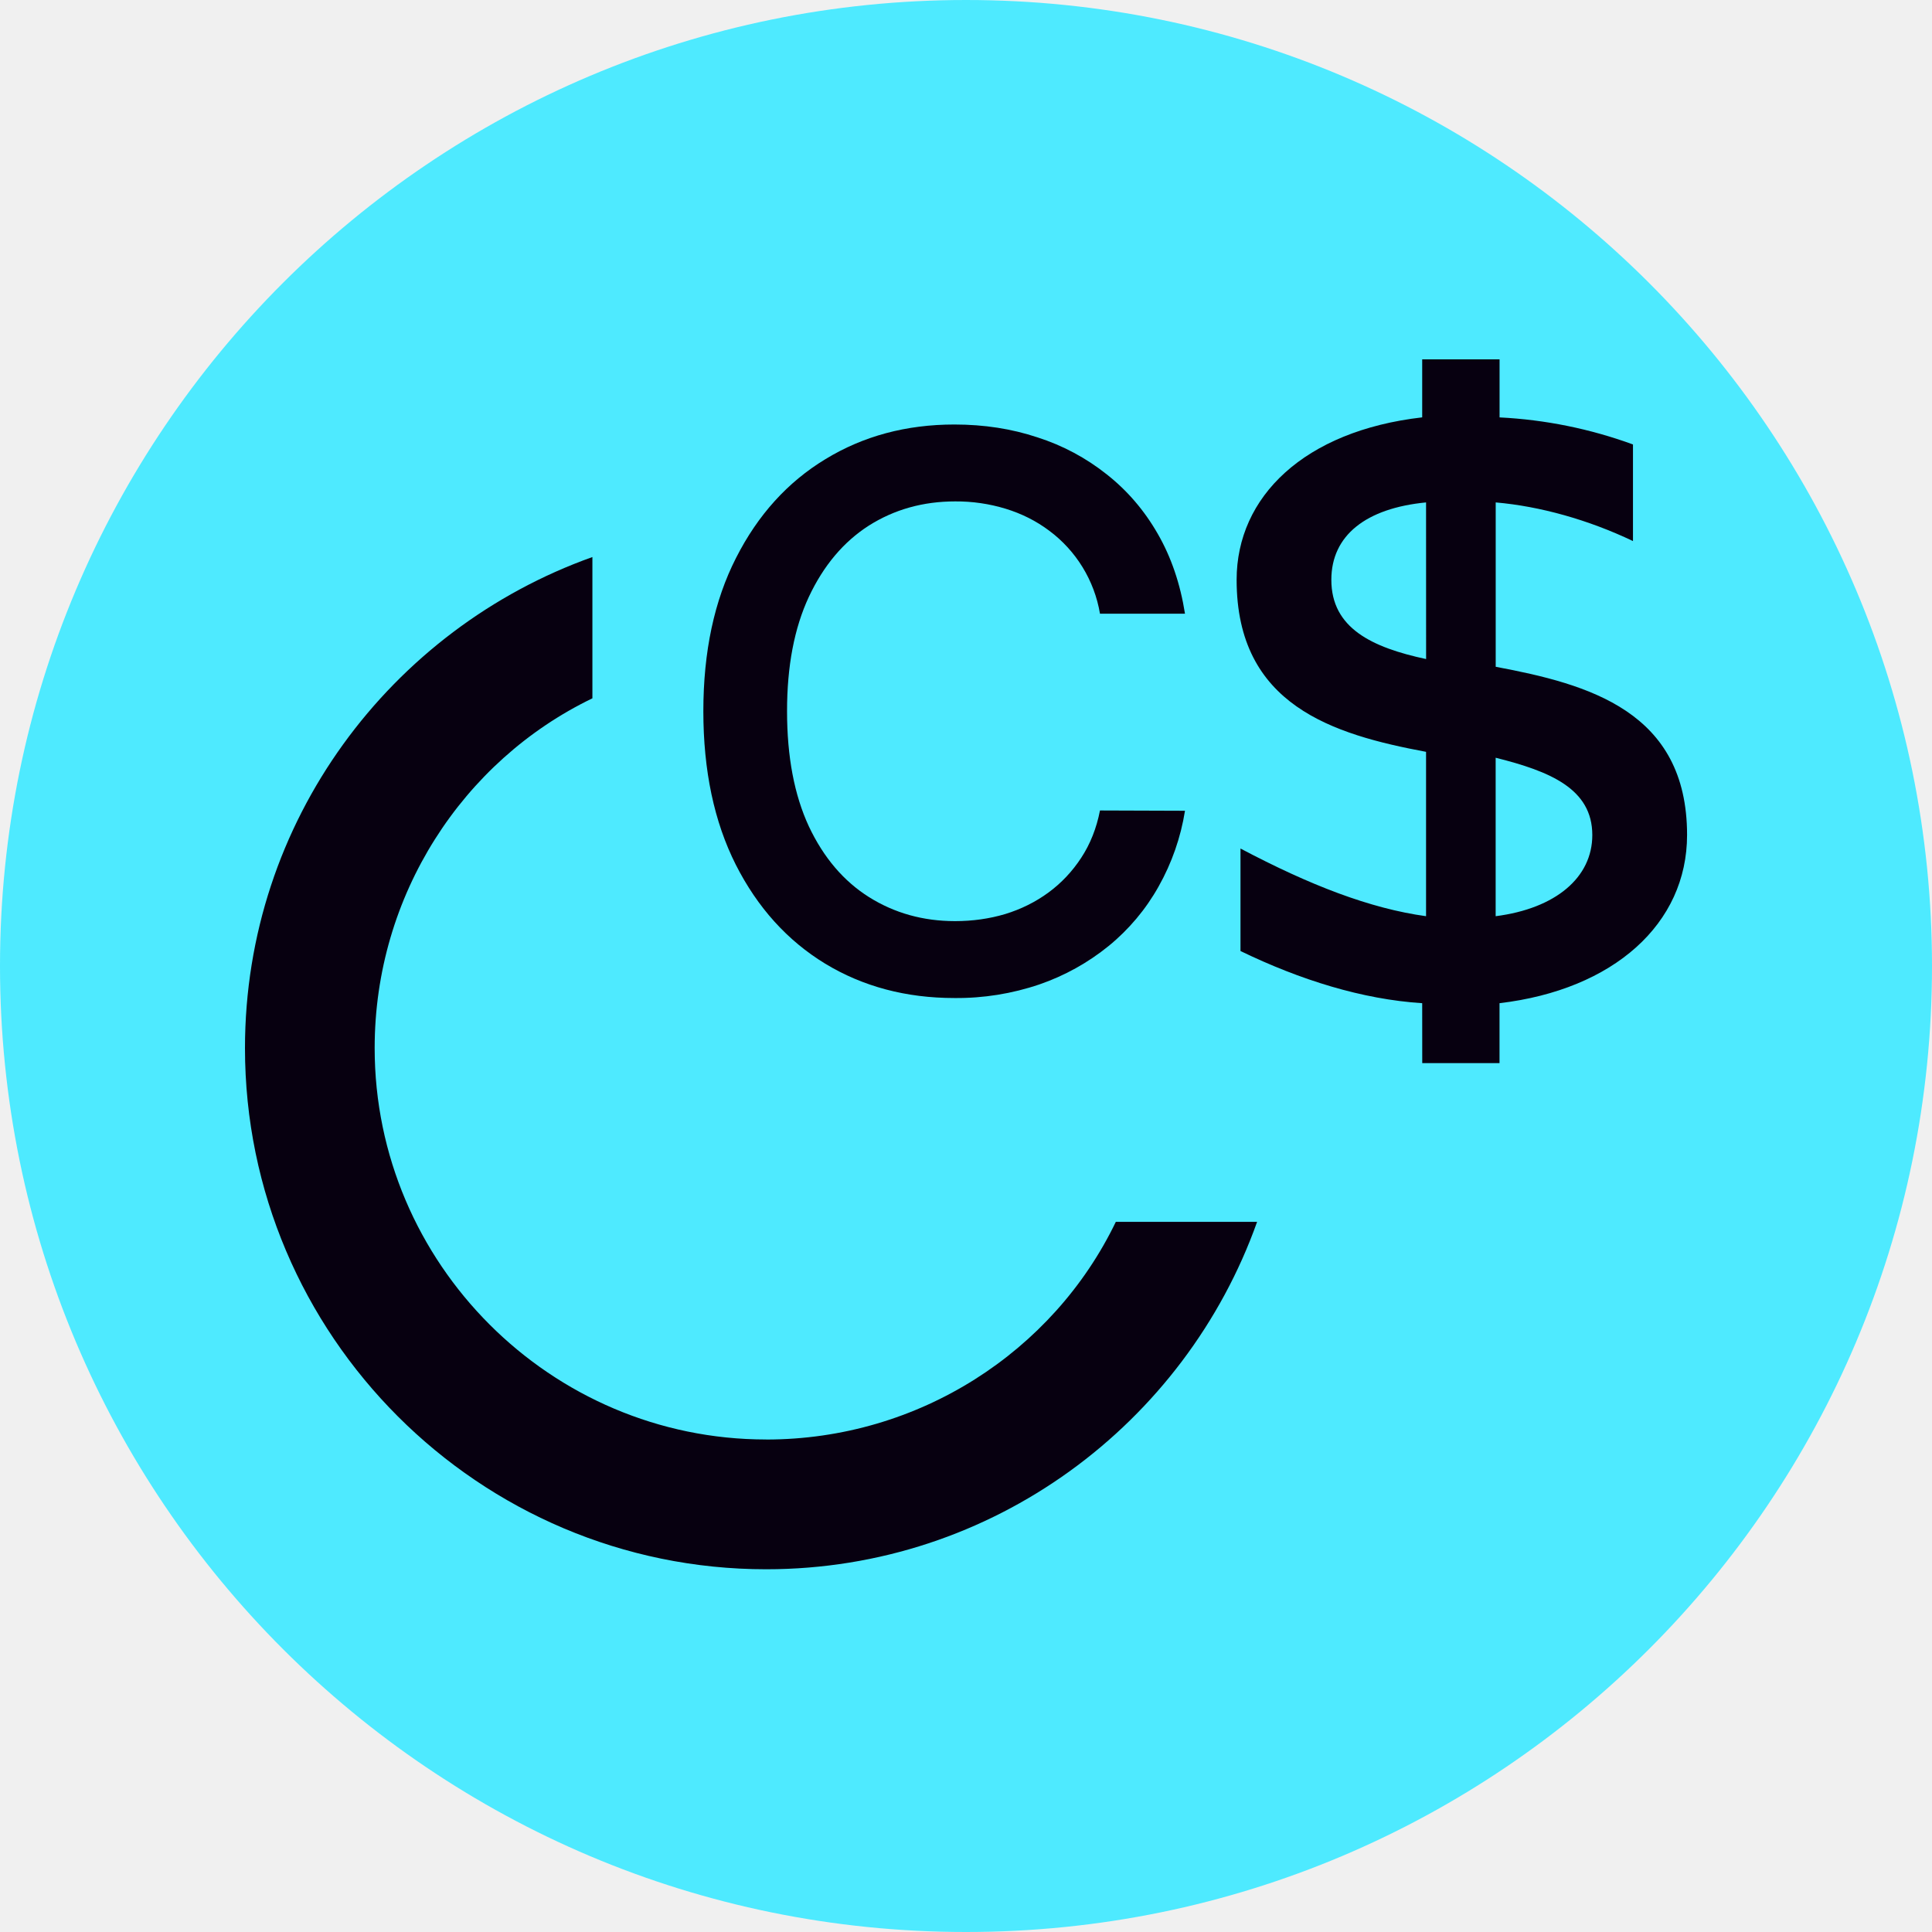
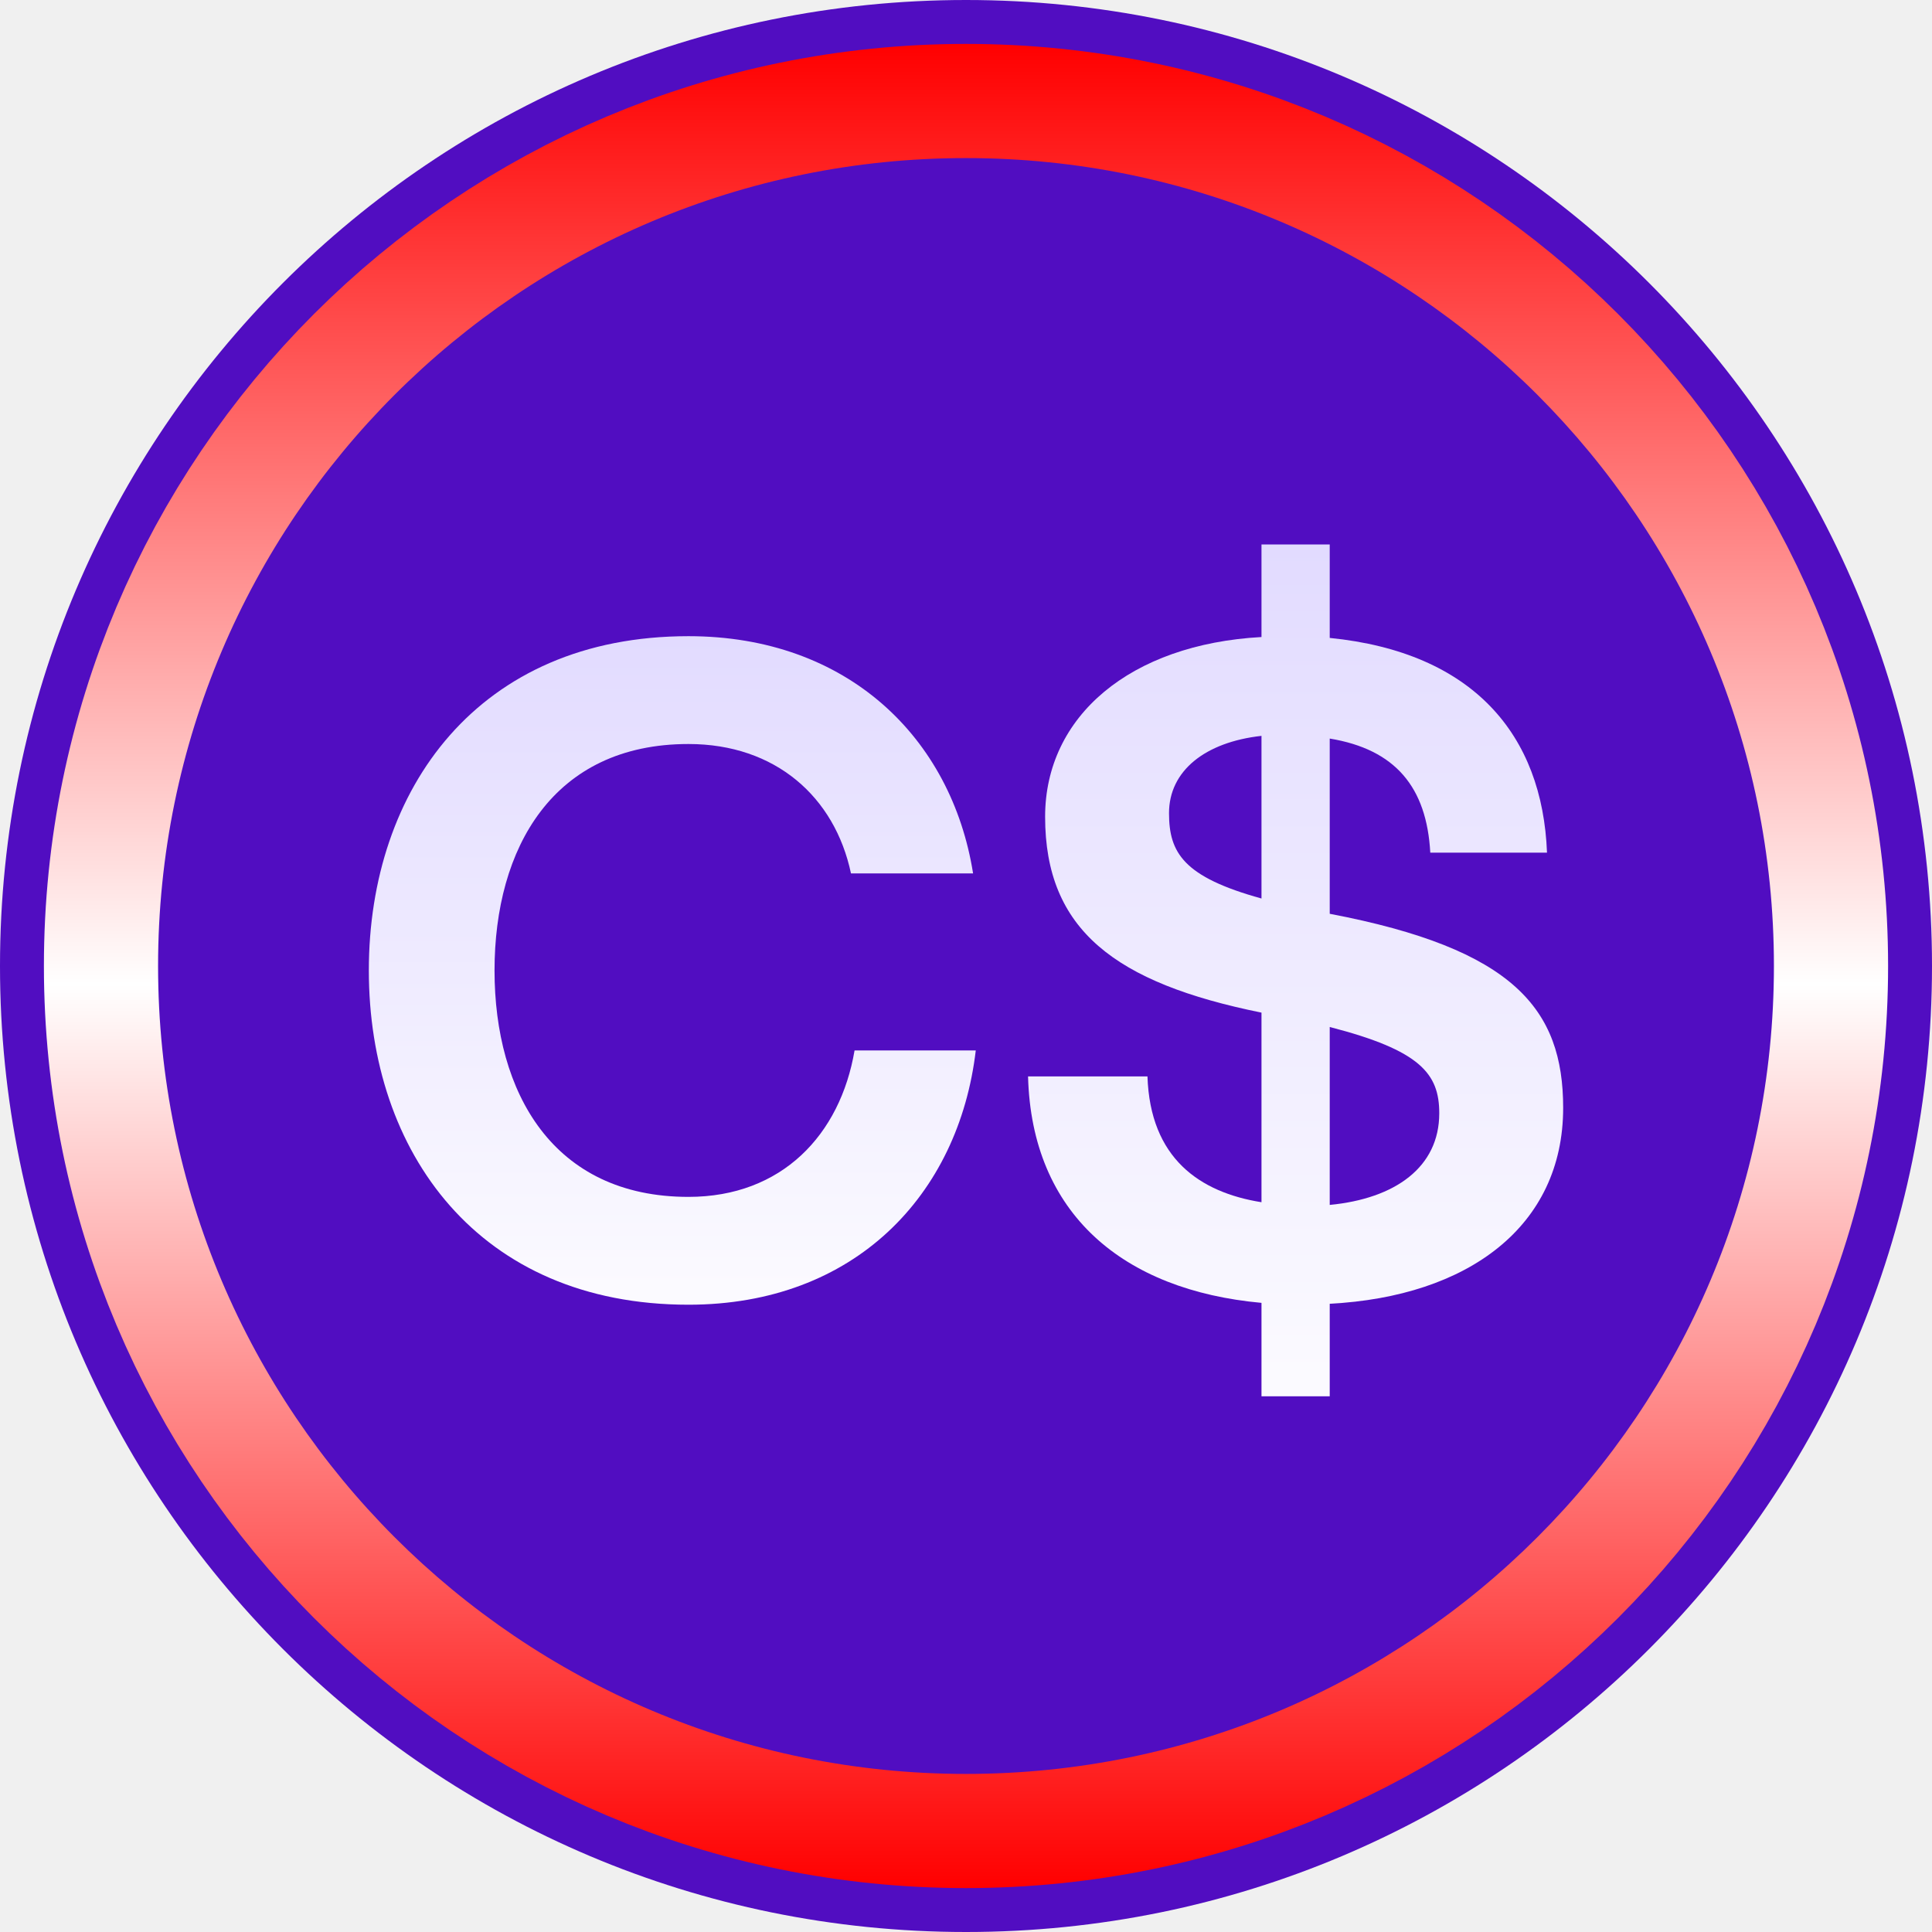
- <svg xmlns="http://www.w3.org/2000/svg" width="40" height="40" fill="none" viewBox="0 0 40 40">
-   <g clip-path="url(#a)">
-     <path fill="#4eeaff" d="M20 40c11.046 0 20-8.954 20-20S31.046 0 20 0 0 8.954 0 20s8.954 20 20 20" />
-     <path fill="#070010" d="M15.861 29.803c-4.459 0-8.104-3.644-8.104-8.104 0-3.165 1.823-5.947 4.508-7.241v-2.925C8.093 13.02 5.072 17 5.072 21.7c0 5.946 4.843 10.79 10.79 10.79 4.699 0 8.679-3.021 10.165-7.193h-2.925c-1.294 2.685-4.076 4.507-7.24 4.507M30.966 18.97v-3.282c1.12.28 2.001.64 2.001 1.601 0 .88-.76 1.521-2.001 1.68m-1.52 3.042h1.6V20.77c2.362-.28 3.883-1.642 3.883-3.483 0-2.561-2.041-3.122-3.962-3.482v-3.403c.92.08 1.92.36 2.842.8v-2a9.4 9.4 0 0 0-2.762-.56V7.44h-1.602v1.201c-2.441.28-3.842 1.642-3.842 3.363 0 2.601 2.001 3.202 3.922 3.562v3.403c-1.16-.16-2.401-.64-3.842-1.401v2.122c1.24.6 2.521 1 3.762 1.08zm.08-8.366c-1.121-.24-1.962-.64-1.962-1.641 0-.921.72-1.482 1.961-1.602z" />
-     <path fill="#070010" d="M24.534 12.706h-1.76a2.7 2.7 0 0 0-1.056-1.722q-.4-.299-.897-.451a3.5 3.5 0 0 0-1.044-.152q-.998 0-1.79.502-.784.503-1.24 1.473-.453.97-.452 2.37 0 1.41.451 2.382.457.97 1.248 1.467.79.495 1.777.496.547 0 1.039-.146.496-.152.897-.446.4-.294.677-.717.282-.429.39-.982l1.76.006a4.7 4.7 0 0 1-.547 1.569 4.3 4.3 0 0 1-1.033 1.23 4.7 4.7 0 0 1-1.433.796 5.3 5.3 0 0 1-1.761.282q-1.501 0-2.675-.711-1.175-.716-1.851-2.049-.672-1.332-.672-3.177 0-1.851.678-3.177.677-1.333 1.85-2.043 1.175-.717 2.67-.717.92 0 1.716.265a4.5 4.5 0 0 1 1.439.768q.638.503 1.055 1.23.417.723.564 1.654" />
-   </g>
+ <svg xmlns="http://www.w3.org/2000/svg" width="220" height="220" viewBox="0 0 220 220" fill="none">
+   <path d="M110 220C170.751 220 220 170.751 220 110C220 49.249 170.751 0 110 0C49.249 0 0 49.249 0 110C0 170.751 49.249 220 110 220Z" fill="#510DC1" />
+   <path d="M110 23C158.049 23 197 61.951 197 110C197 158.049 158.049 197 110 197C61.951 197 23 158.049 23 110C23 61.951 61.951 23 110 23Z" stroke="url(#paint0_linear_2057_323)" stroke-width="36" />
+   <path d="M110 202C160.81 202 202 160.81 202 110C202 59.19 160.81 18 110 18C59.19 18 18 59.19 18 110C18 160.81 59.19 202 110 202Z" fill="#510DC1" />
+   <path d="M143.648 159V148.359C127.903 146.926 117.475 138.229 117.066 122.574H130.664C130.971 131.885 136.594 135.773 143.648 136.899V115.309C126.983 111.932 119.009 105.896 119.009 93.003C119.009 81.543 128.721 73.358 143.648 72.539V62H151.418V72.641C167.776 74.278 175.649 83.692 176.16 97.096H162.869C162.46 89.627 158.882 85.329 151.418 84.101V104.054C172.377 108.044 178 114.9 178 126.155C178 139.661 167.163 147.642 151.418 148.461V159H143.648ZM133.118 92.594C133.118 97.096 134.753 99.859 143.648 102.314V83.794C137.207 84.511 133.118 87.785 133.118 92.594ZM151.418 137.206C158.882 136.489 163.891 132.908 163.891 126.769C163.891 122.267 161.744 119.607 151.418 116.946V137.206Z" fill="url(#paint1_linear_2057_323)" />
+   <path d="M78.397 148.57C54.473 148.57 42 131.175 42 110.507C42 89.838 54.473 72.443 78.397 72.443C96.493 72.443 108.352 84.006 110.806 99.456H96.902C95.061 90.759 88.314 84.722 78.397 84.722C62.959 84.722 56.313 96.591 56.313 110.507C56.313 124.422 62.959 136.291 78.397 136.291C89.029 136.291 95.675 129.231 97.311 119.613H111.113C109.17 136.087 97.311 148.57 78.397 148.57Z" fill="url(#paint2_linear_2057_323)" />
  <defs>
-     <clipPath id="a">
-       <path fill="#fff" d="M0 0h40v40H0z" />
-     </clipPath>
+     <linearGradient id="paint0_linear_2057_323" x1="110" y1="5" x2="110" y2="215" gradientUnits="userSpaceOnUse">
+       <stop stop-color="#FF0000" />
+       <stop offset="0.51" stop-color="white" />
+       <stop offset="1" stop-color="#FF0000" />
+     </linearGradient>
+     <linearGradient id="paint1_linear_2057_323" x1="147.533" y1="62" x2="147.533" y2="159" gradientUnits="userSpaceOnUse">
+       <stop stop-color="#E2DBFF" />
+       <stop offset="0.976" stop-color="#FBFAFF" />
+     </linearGradient>
+     <linearGradient id="paint2_linear_2057_323" x1="76.556" y1="72.443" x2="76.556" y2="148.57" gradientUnits="userSpaceOnUse">
+       <stop stop-color="#E2DBFF" />
+       <stop offset="0.976" stop-color="#FBFAFF" />
+     </linearGradient>
  </defs>
</svg>
